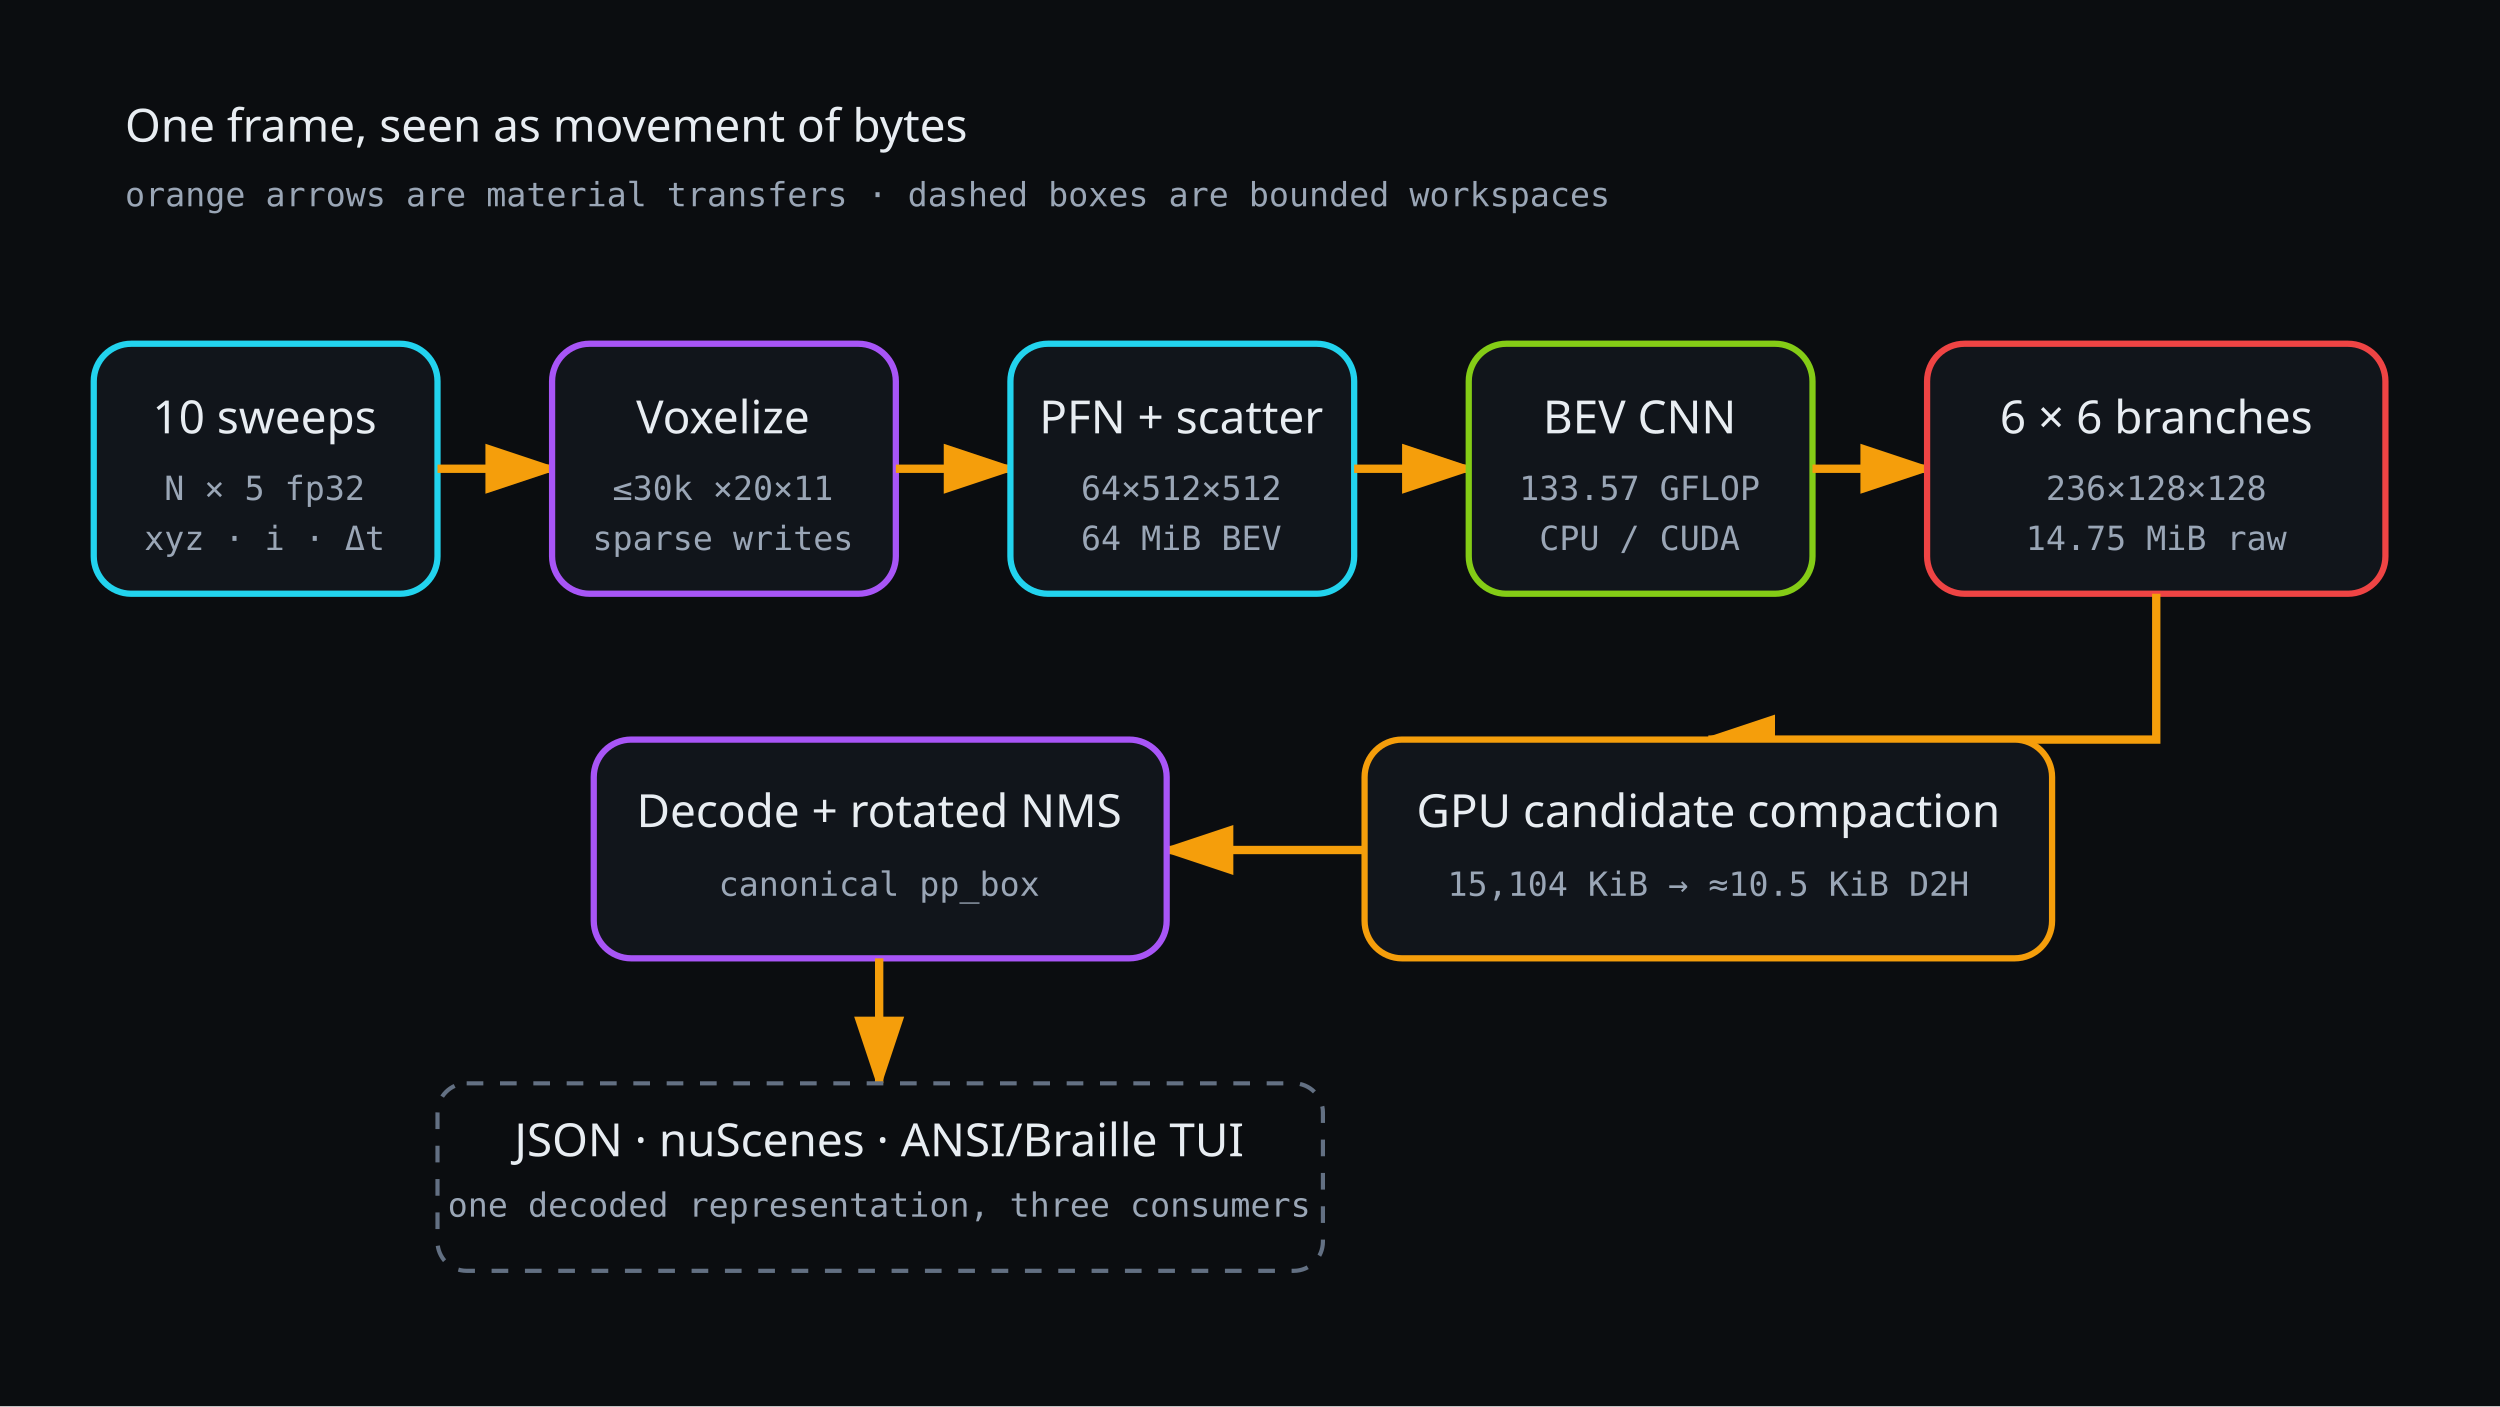
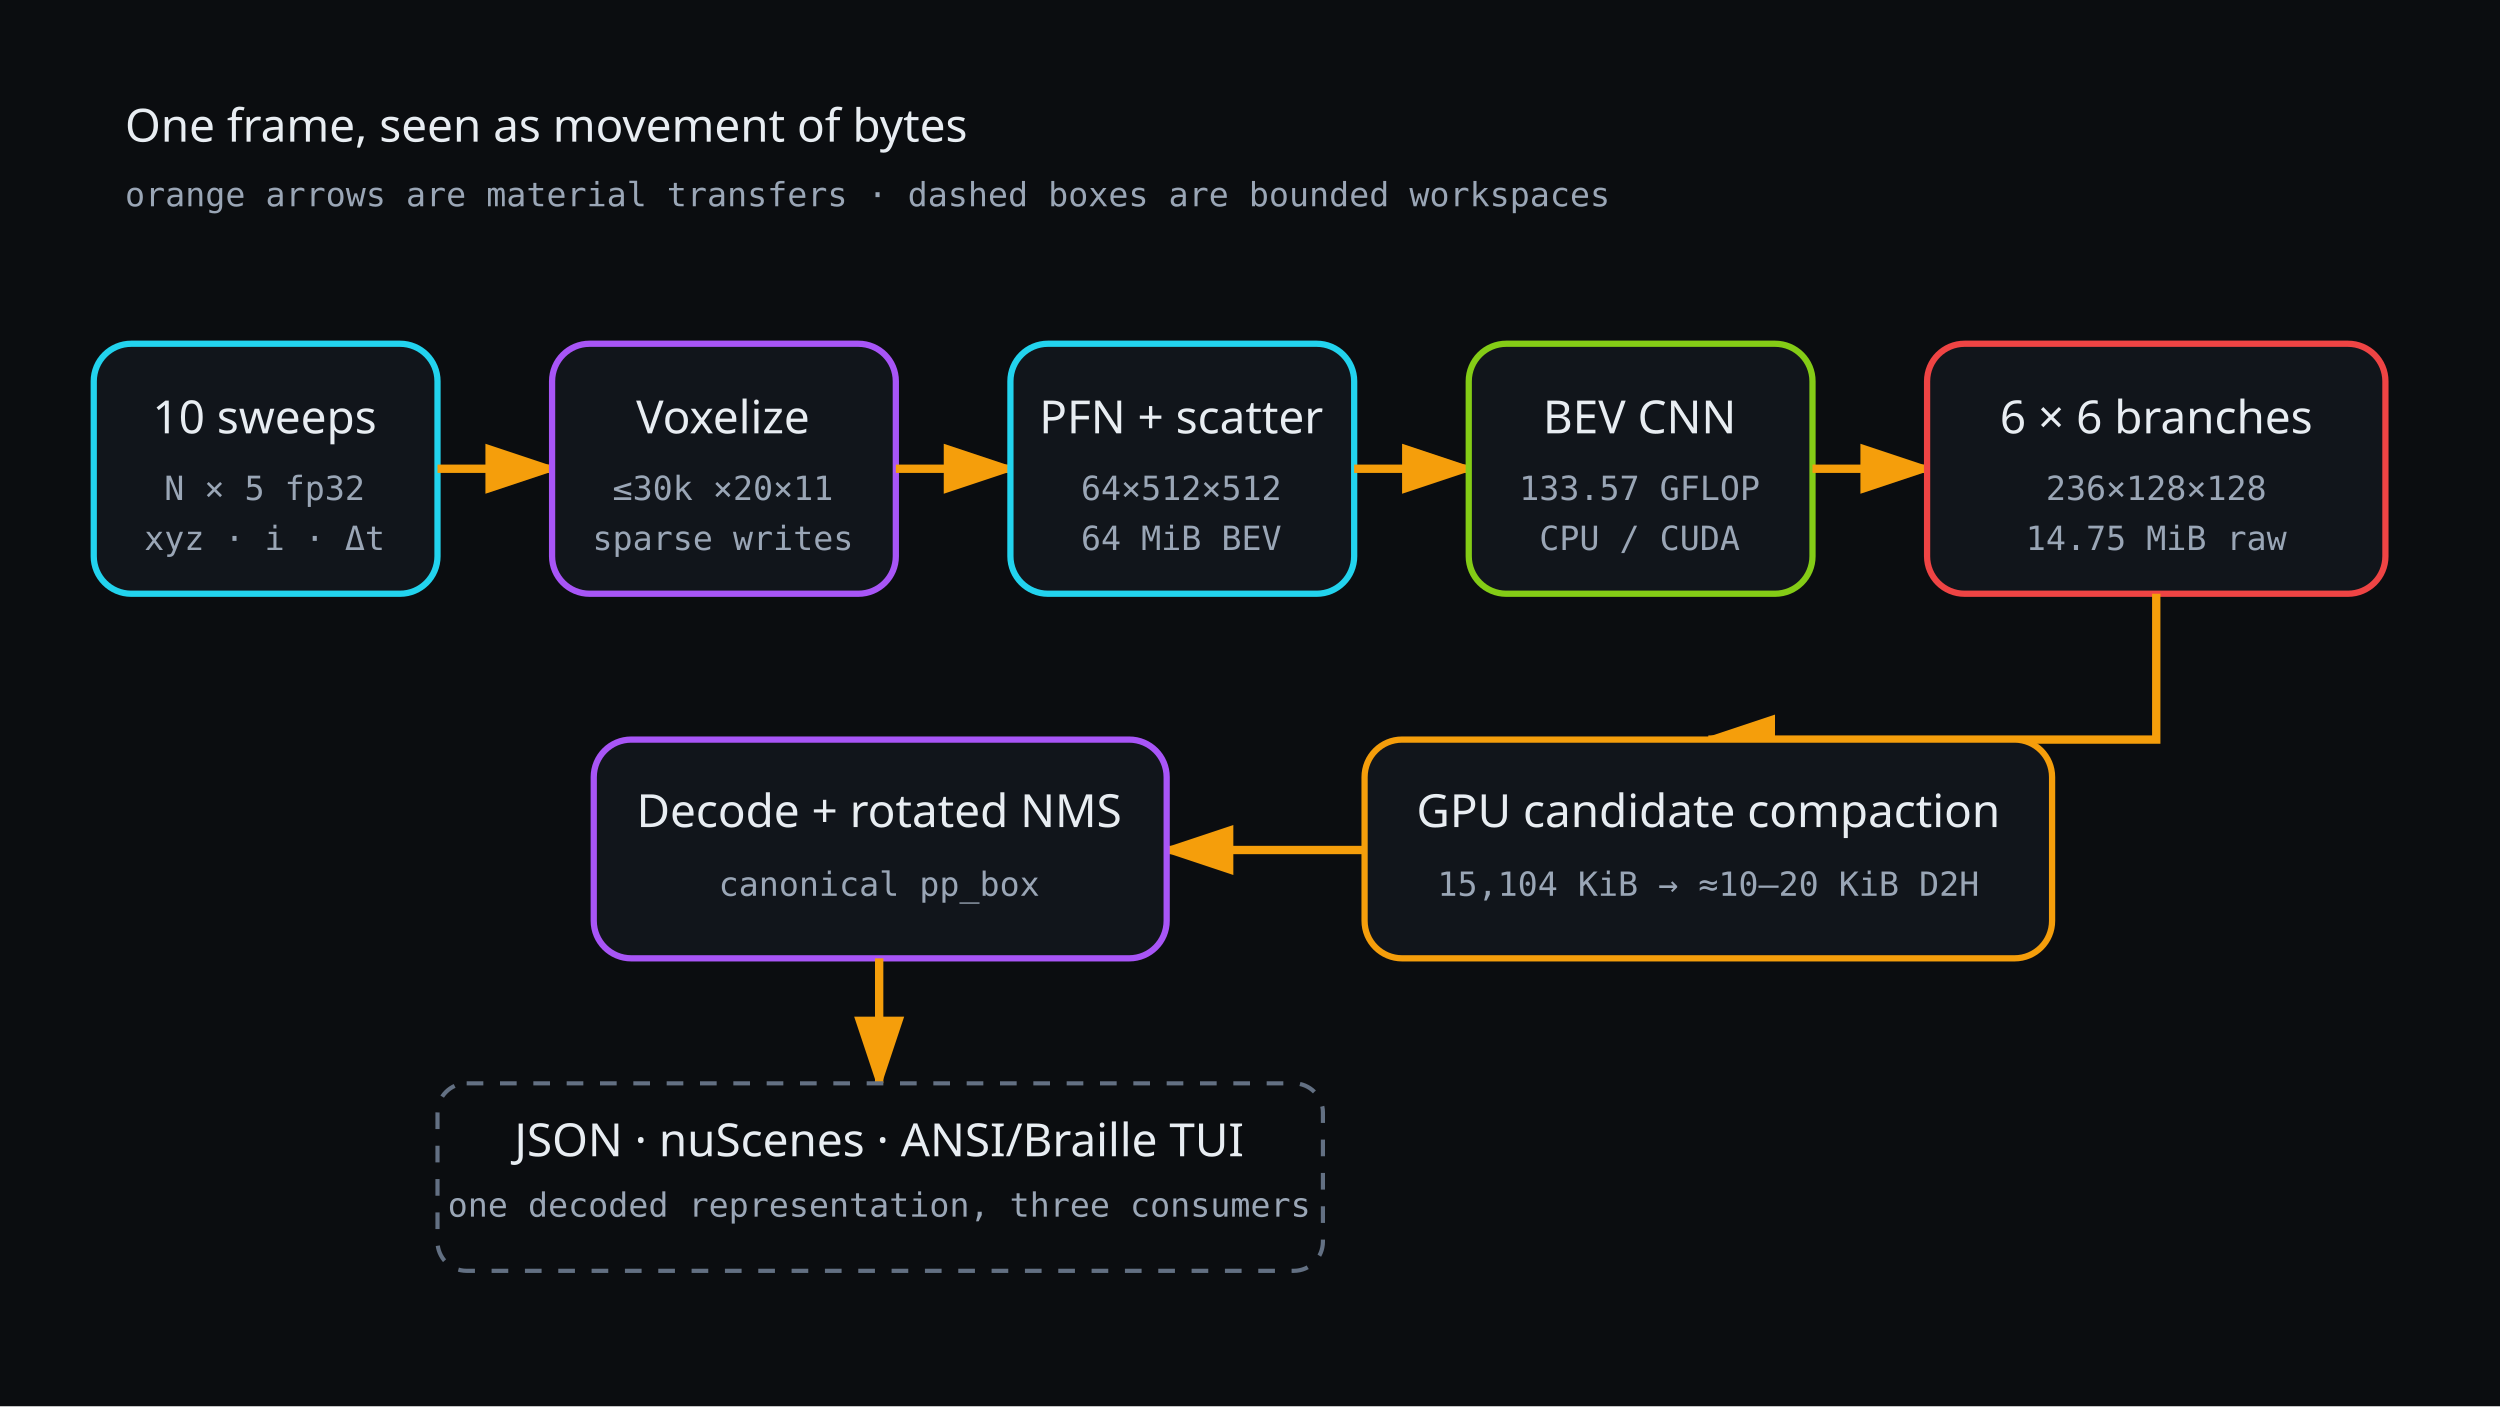
<svg xmlns="http://www.w3.org/2000/svg" viewBox="0 0 1200 675" role="img">
  <defs>
    <marker id="a" markerWidth="10" markerHeight="10" refX="8" refY="3" orient="auto">
      <path d="M0,0 L9,3 L0,6 Z" fill="#f59e0b" />
    </marker>
    <pattern id="h" width="8" height="8" patternUnits="userSpaceOnUse" patternTransform="rotate(35)">
      <line x1="0" y1="0" x2="0" y2="8" stroke="#637083" stroke-width="2" />
    </pattern>
    <style>.t{fill:#e8edf2;font:22px system-ui}.m{fill:#9aa6b6;font:16px ui-monospace,monospace}.b{fill:#11151b;stroke-width:3;rx:18}.arrow{fill:none;stroke:#f59e0b;stroke-width:4;marker-end:url(#a)}.note{fill:#0b0d10;stroke:#637083;stroke-width:2;stroke-dasharray:8 8;rx:14}</style>
  </defs>
  <rect width="1200" height="675" fill="#0b0d10" />
  <text x="60" y="68" class="t" font-size="30">One frame, seen as movement of bytes</text>
  <text x="60" y="99" class="m">orange arrows are material transfers · dashed boxes are bounded workspaces</text>
  <g transform="translate(45 165)">
    <rect width="165" height="120" class="b" stroke="#22d3ee" />
    <text x="82" y="43" text-anchor="middle" class="t">10 sweeps</text>
    <text x="82" y="75" text-anchor="middle" class="m">N × 5 fp32</text>
    <text x="82" y="99" text-anchor="middle" class="m">xyz · i · Δt</text>
    <path d="M165 60 H220" class="arrow" />
    <rect x="220" width="165" height="120" class="b" stroke="#a855f7" />
    <text x="302" y="43" text-anchor="middle" class="t">Voxelize</text>
    <text x="302" y="75" text-anchor="middle" class="m">≤30k ×20×11</text>
    <text x="302" y="99" text-anchor="middle" class="m">sparse writes</text>
    <path d="M385 60 H440" class="arrow" />
    <rect x="440" width="165" height="120" class="b" stroke="#22d3ee" />
    <text x="522" y="43" text-anchor="middle" class="t">PFN + scatter</text>
    <text x="522" y="75" text-anchor="middle" class="m">64×512×512</text>
    <text x="522" y="99" text-anchor="middle" class="m">64 MiB BEV</text>
    <path d="M605 60 H660" class="arrow" />
    <rect x="660" width="165" height="120" class="b" stroke="#84cc16" />
    <text x="742" y="43" text-anchor="middle" class="t">BEV CNN</text>
    <text x="742" y="75" text-anchor="middle" class="m">133.57 GFLOP</text>
    <text x="742" y="99" text-anchor="middle" class="m">CPU / CUDA</text>
    <path d="M825 60 H880" class="arrow" />
    <rect x="880" width="220" height="120" class="b" stroke="#ef4444" />
    <text x="990" y="43" text-anchor="middle" class="t">6 × 6 branches</text>
    <text x="990" y="75" text-anchor="middle" class="m">236×128×128</text>
    <text x="990" y="99" text-anchor="middle" class="m">14.75 MiB raw</text>
  </g>
  <path d="M1035 285 V355 H820" class="arrow" />
  <rect x="655" y="355" width="330" height="105" class="b" stroke="#f59e0b" />
  <text x="820" y="397" text-anchor="middle" class="t">GPU candidate compaction</text>
-   <text x="820" y="430" text-anchor="middle" class="m">15,104 KiB → ≈10.5 KiB D2H</text>
+   <text x="820" y="430" text-anchor="middle" class="m">15,104 KiB → ≈10–20 KiB D2H</text>
  <path d="M655 408 H560" class="arrow" />
  <rect x="285" y="355" width="275" height="105" class="b" stroke="#a855f7" />
  <text x="422" y="397" text-anchor="middle" class="t">Decode + rotated NMS</text>
  <text x="422" y="430" text-anchor="middle" class="m">canonical pp_box</text>
  <path d="M422 460 V520" class="arrow" />
  <rect x="210" y="520" width="425" height="90" class="note" />
  <text x="422" y="555" text-anchor="middle" class="t">JSON · nuScenes · ANSI/Braille TUI</text>
  <text x="422" y="584" text-anchor="middle" class="m">one decoded representation, three consumers</text>
</svg>
